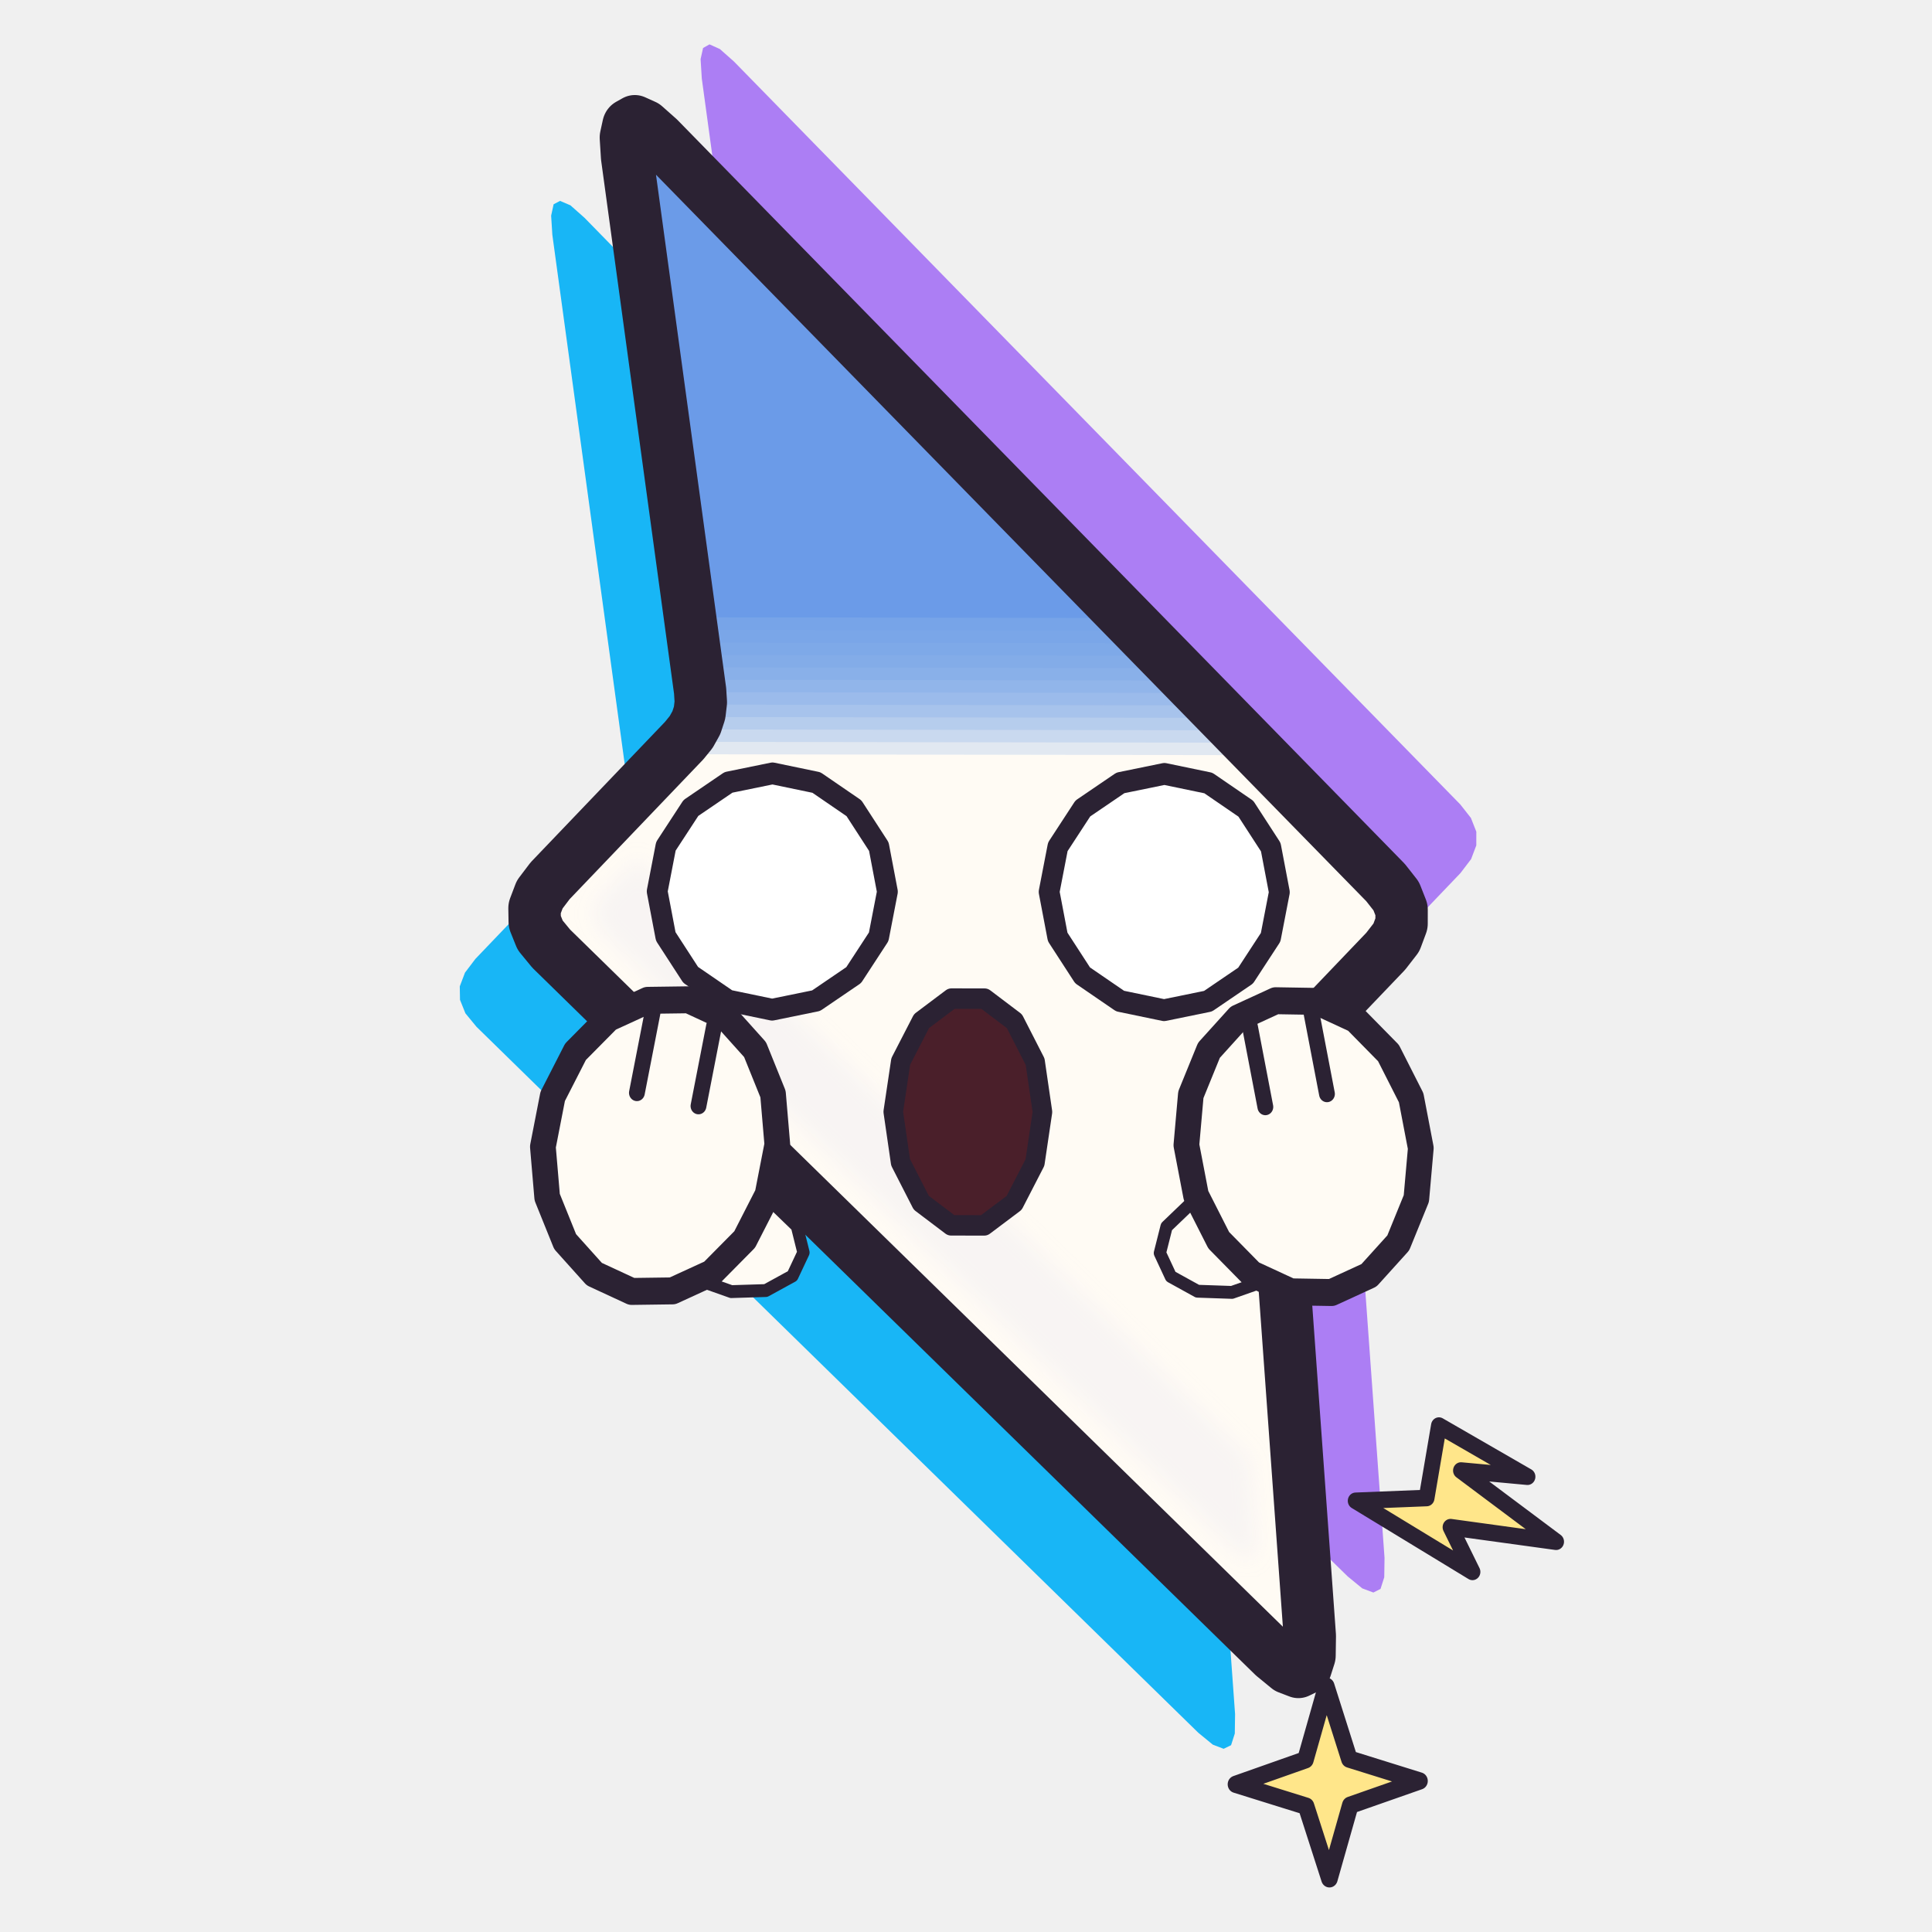
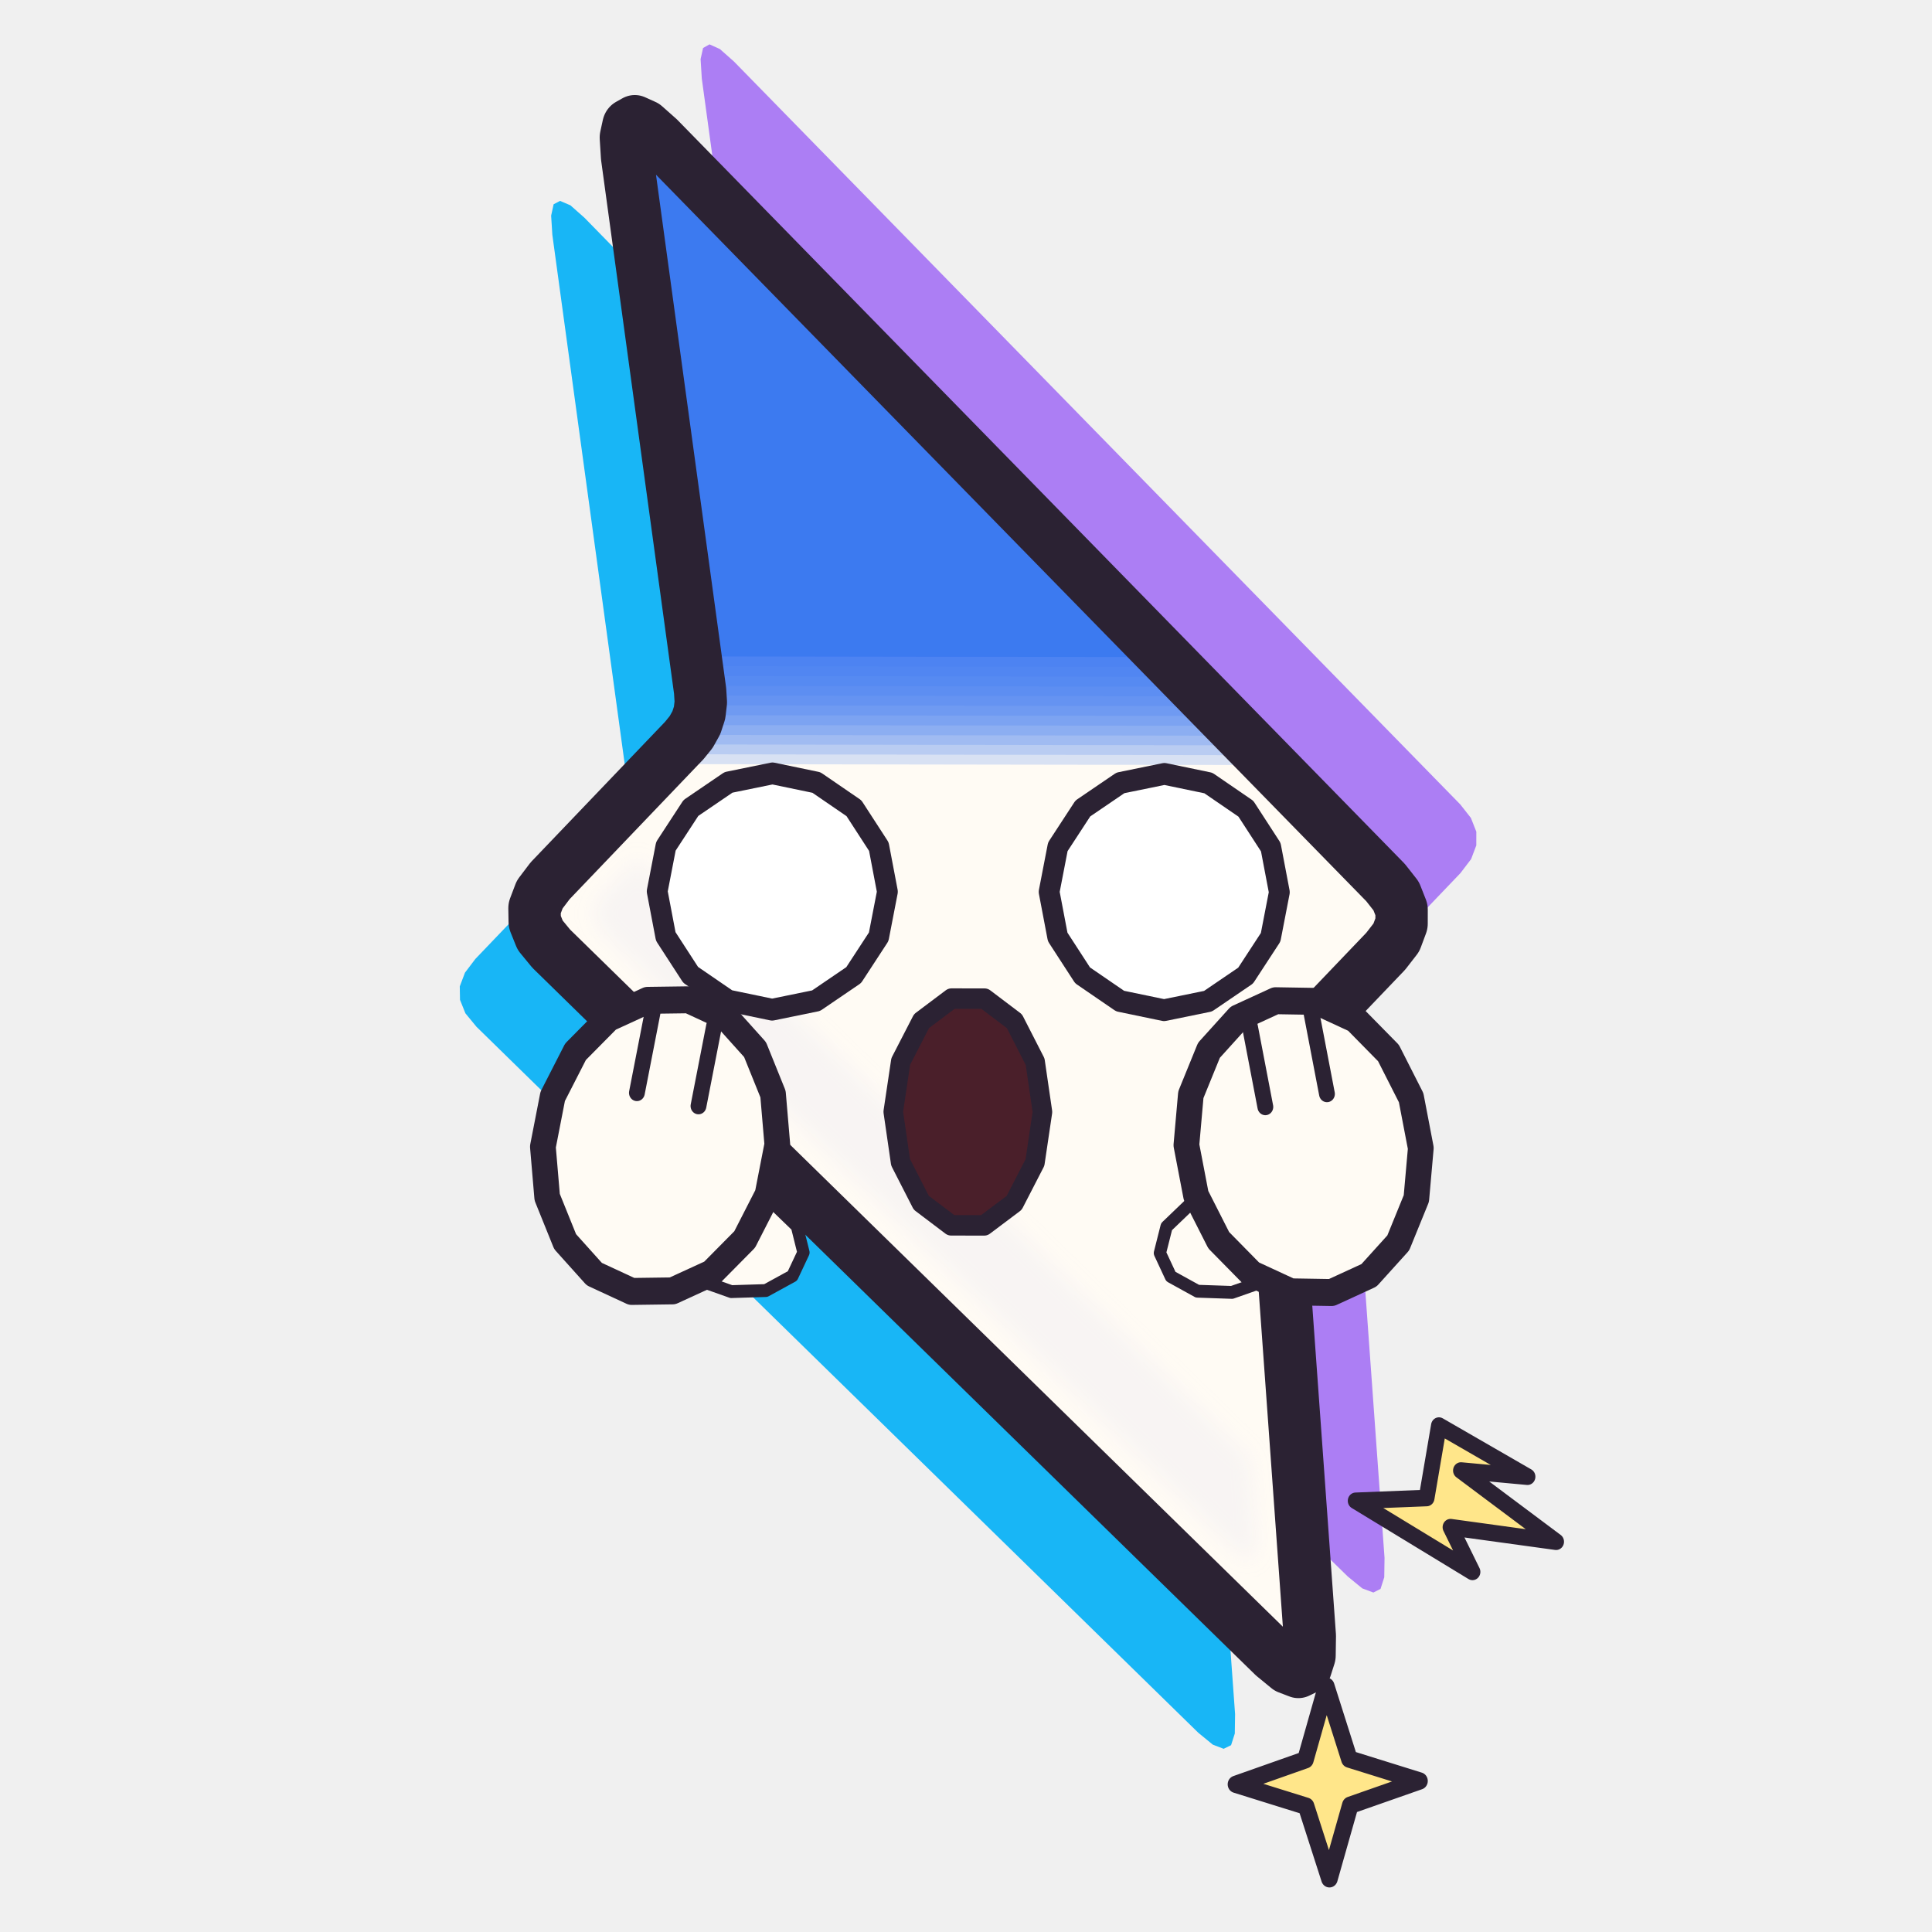
<svg xmlns="http://www.w3.org/2000/svg" viewBox="0 0 768 768" width="128" height="128">
  <defs>
    <filter id="scream-soft" x="-20%" y="-20%" width="140%" height="140%">
      <feGaussianBlur stdDeviation="4" />
    </filter>
    <path id="scream-0" d="M-1.6 -256.7 2.7 -262 4.8 -267.4 4.8 -272.7 2.6 -277.9 -1.8 -283.2 -296.2 -569.5 -301.9 -574.3 -306.1 -576 -308.7 -574.7 -309.7 -570.3 -309.2 -562.9 -279.3 -356.8 -279 -352.4 -279.6 -348.3 -280.8 -344.5 -282.9 -340.9 -285.7 -337.6 -339.9 -283.4 -344.1 -278.1 -346.2 -272.8 -346.1 -267.6 -343.9 -262.4 -339.4 -257.2 -46.8 14.8 -40.9 19.4 -36.5 21 -33.5 19.6 -32 15.1 -31.9 7.6 -47.8 -198.3 -47.8 -202.7 -47 -206.9 -45.6 -210.7 -43.5 -214.3 -40.6 -217.7Z" fill="#18B6F6" />
    <path id="scream-1" d="M58.8 -317.1 63.1 -322.5 65.2 -327.8 65.2 -333.1 63 -338.4 58.7 -343.6 -235.8 -629.9 -241.5 -634.7 -245.7 -636.5 -248.3 -635.1 -249.3 -630.8 -248.8 -623.3 -218.9 -417.2 -218.6 -412.9 -219.1 -408.8 -220.4 -404.9 -222.5 -401.3 -225.3 -398 -279.5 -343.8 -283.7 -338.5 -285.8 -333.2 -285.7 -328 -283.4 -322.8 -279 -317.6 13.6 -45.6 19.5 -41 24 -39.4 26.9 -40.8 28.4 -45.3 28.5 -52.8 12.6 -258.8 12.7 -263.2 13.4 -267.3 14.8 -271.1 16.9 -274.7 19.8 -278.1Z" fill="#AC7EF4" />
    <path id="scream-2" d="M28.6 -286.9 32.9 -292.2 35 -297.6 35 -302.9 32.8 -308.2 28.5 -313.4 -266 -599.7 -271.7 -604.5 -275.9 -606.3 -278.5 -604.9 -279.5 -600.5 -279 -593.1 -249.1 -387 -248.8 -382.6 -249.3 -378.5 -250.6 -374.7 -252.7 -371.1 -255.5 -367.8 -309.7 -313.6 -313.9 -308.3 -316 -303 -315.9 -297.8 -313.7 -292.6 -309.2 -287.4 -16.6 -15.4 -10.7 -10.8 -6.3 -9.2 -3.3 -10.6 -1.8 -15.1 -1.7 -22.6 -17.6 -228.6 -17.6 -232.9 -16.8 -237.1 -15.4 -240.9 -13.3 -244.5 -10.4 -247.9Z" fill="#FFFBF4" />
    <path id="scream-3" d="M-274.5 -322 -287.8 -308.8 -290.4 -305.6 -291.6 -302.4 -291.6 -299.3 -290.2 -296.1 -287.5 -293 -32.5 -56 -28.9 -53.2 -26.3 -52.2 -24.5 -53.1 -23.6 -55.8 -23.6 -60.3 -25.9 -91Z" fill="#E2DCF2" fill-opacity="0.22" filter="url(#scream-soft)" />
-     <path id="scream-4" d="M-76.4 -415.4 -266 -599.7 -271.7 -604.5 -275.9 -606.3 -278.5 -604.9 -279.5 -600.5 -279 -593.1 -253.2 -415.4Z" fill="#6C9BEA" />
-     <path id="scream-5" d="M-76.4 -415.4 -266 -599.7 -271.7 -604.5 -275.9 -606.3 -278.5 -604.9 -279.5 -600.5 -279 -593.1 -253.2 -415.4Z" fill="#6C9BEA" fill-opacity="0.2" />
-     <path id="scream-6" d="M-71.4 -410.6 -266 -599.7 -271.7 -604.5 -275.9 -606.3 -278.5 -604.9 -279.5 -600.5 -279 -593.1 -252.5 -410.6Z" fill="#6C9BEA" fill-opacity="0.2" />
-     <path id="scream-7" d="M-66.5 -405.7 -266 -599.7 -271.7 -604.5 -275.9 -606.3 -278.5 -604.9 -279.5 -600.5 -279 -593.1 -251.8 -405.7Z" fill="#6C9BEA" fill-opacity="0.2" />
-     <path id="scream-8" d="M-61.6 -400.9 -266 -599.7 -271.7 -604.5 -275.9 -606.3 -278.5 -604.9 -279.5 -600.5 -279 -593.1 -251.1 -400.9Z" fill="#6C9BEA" fill-opacity="0.2" />
-     <path id="scream-9" d="M-56.6 -396.1 -266 -599.7 -271.7 -604.5 -275.9 -606.3 -278.5 -604.9 -279.5 -600.5 -279 -593.1 -250.4 -396.1Z" fill="#6C9BEA" fill-opacity="0.2" />
-     <path id="scream-a" d="M-51.7 -391.3 -266 -599.7 -271.7 -604.5 -275.9 -606.3 -278.5 -604.9 -279.5 -600.5 -279 -593.1 -249.7 -391.3Z" fill="#6C9BEA" fill-opacity="0.2" />
-     <path id="scream-b" d="M-46.7 -386.5 -266 -599.7 -271.7 -604.5 -275.9 -606.3 -278.5 -604.9 -279.5 -600.5 -279 -593.1 -249.1 -387 -249.1 -386.5Z" fill="#6C9BEA" fill-opacity="0.2" />
-     <path id="scream-c" d="M-41.8 -381.7 -266 -599.7 -271.7 -604.5 -275.9 -606.3 -278.5 -604.9 -279.5 -600.5 -279 -593.1 -249.1 -387 -248.8 -382.6 -249 -381.7Z" fill="#6C9BEA" fill-opacity="0.2" />
-     <path id="scream-d" d="M-36.8 -376.9 -266 -599.7 -271.7 -604.5 -275.9 -606.3 -278.5 -604.9 -279.5 -600.5 -279 -593.1 -249.1 -387 -248.8 -382.6 -249.3 -378.5 -249.9 -376.9Z" fill="#6C9BEA" fill-opacity="0.2" />
-     <path id="scream-e" d="M-31.9 -372.1 -266 -599.7 -271.7 -604.5 -275.9 -606.3 -278.5 -604.9 -279.5 -600.5 -279 -593.1 -249.1 -387 -248.8 -382.6 -249.3 -378.5 -250.6 -374.7 -252.1 -372.1Z" fill="#6C9BEA" fill-opacity="0.2" />
-     <path id="scream-f" d="M-27 -367.3 -266 -599.7 -271.7 -604.5 -275.9 -606.3 -278.5 -604.9 -279.5 -600.5 -279 -593.1 -249.1 -387 -248.8 -382.6 -249.3 -378.5 -250.6 -374.7 -252.7 -371.1 -255.5 -367.8 -256 -367.3Z" fill="#6C9BEA" fill-opacity="0.2" />
-     <path id="scream-g" d="M-22 -362.5 -266 -599.7 -271.7 -604.5 -275.9 -606.3 -278.5 -604.9 -279.5 -600.5 -279 -593.1 -249.1 -387 -248.8 -382.6 -249.3 -378.5 -250.6 -374.7 -252.7 -371.1 -255.5 -367.8 -260.8 -362.5Z" fill="#6C9BEA" fill-opacity="0.2" />
+     <path id="scream-4" d="M-60.8 -400.3 -266 -599.7 -271.7 -604.5 -275.9 -606.3 -278.5 -604.9 -279.5 -600.5 -279 -593.1 -251 -400.3Z" fill="#3C7CF0" />
+     <path id="scream-5" d="M-60.8 -400.3 -266 -599.7 -271.7 -604.5 -275.9 -606.3 -278.5 -604.9 -279.5 -600.5 -279 -593.1 -251 -400.3Z" fill="#3C7CF0" fill-opacity="0.2" />
+     <path id="scream-6" d="M-57 -396.5 -266 -599.7 -271.7 -604.5 -275.9 -606.3 -278.5 -604.9 -279.5 -600.5 -279 -593.1 -250.5 -396.5Z" fill="#3C7CF0" fill-opacity="0.2" />
+     <path id="scream-7" d="M-53.1 -392.7 -266 -599.7 -271.7 -604.5 -275.9 -606.3 -278.5 -604.9 -279.5 -600.5 -279 -593.1 -249.9 -392.7Z" fill="#3C7CF0" fill-opacity="0.2" />
+     <path id="scream-8" d="M-49.2 -388.9 -266 -599.7 -271.7 -604.5 -275.9 -606.3 -278.5 -604.9 -279.5 -600.5 -279 -593.1 -249.4 -388.9Z" fill="#3C7CF0" fill-opacity="0.2" />
+     <path id="scream-9" d="M-45.3 -385.2 -266 -599.7 -271.7 -604.5 -275.9 -606.3 -278.5 -604.9 -279.5 -600.5 -279 -593.1 -249.1 -387 -249 -385.2Z" fill="#3C7CF0" fill-opacity="0.2" />
+     <path id="scream-a" d="M-41.4 -381.4 -266 -599.7 -271.7 -604.5 -275.9 -606.3 -278.5 -604.9 -279.5 -600.5 -279 -593.1 -249.1 -387 -248.8 -382.6 -249 -381.4Z" fill="#3C7CF0" fill-opacity="0.2" />
+     <path id="scream-b" d="M-37.5 -377.6 -266 -599.7 -271.7 -604.5 -275.9 -606.3 -278.5 -604.9 -279.5 -600.5 -279 -593.1 -249.1 -387 -248.8 -382.6 -249.3 -378.5 -249.7 -377.6Z" fill="#3C7CF0" fill-opacity="0.2" />
+     <path id="scream-c" d="M-33.7 -373.8 -266 -599.7 -271.7 -604.5 -275.9 -606.3 -278.5 -604.9 -279.5 -600.5 -279 -593.1 -249.1 -387 -248.8 -382.6 -249.3 -378.5 -250.6 -374.7 -251.1 -373.8Z" fill="#3C7CF0" fill-opacity="0.2" />
+     <path id="scream-d" d="M-29.8 -370 -266 -599.7 -271.7 -604.5 -275.9 -606.3 -278.5 -604.9 -279.5 -600.5 -279 -593.1 -249.1 -387 -248.8 -382.6 -249.3 -378.5 -250.6 -374.7 -252.7 -371.1 -253.6 -370Z" fill="#3C7CF0" fill-opacity="0.2" />
+     <path id="scream-e" d="M-25.9 -366.3 -266 -599.7 -271.7 -604.5 -275.9 -606.3 -278.5 -604.9 -279.5 -600.5 -279 -593.1 -249.1 -387 -248.8 -382.6 -249.3 -378.5 -250.6 -374.7 -252.7 -371.1 -255.5 -367.8 -257 -366.3Z" fill="#3C7CF0" fill-opacity="0.2" />
+     <path id="scream-f" d="M-22 -362.5 -266 -599.7 -271.7 -604.5 -275.9 -606.3 -278.5 -604.9 -279.5 -600.5 -279 -593.1 -249.1 -387 -248.8 -382.6 -249.3 -378.5 -250.6 -374.7 -252.7 -371.1 -255.5 -367.8 -260.8 -362.5Z" fill="#3C7CF0" fill-opacity="0.2" />
+     <path id="scream-g" d="M-18.1 -358.7 -266 -599.7 -271.7 -604.5 -275.9 -606.3 -278.5 -604.9 -279.5 -600.5 -279 -593.1 -249.1 -387 -248.8 -382.6 -249.3 -378.5 -250.6 -374.7 -252.7 -371.1 -255.5 -367.8 -264.6 -358.7Z" fill="#3C7CF0" fill-opacity="0.2" />
    <path id="scream-h" d="M28.6 -286.9 32.9 -292.2 35 -297.6 35 -302.9 32.8 -308.2 28.5 -313.4 -266 -599.7 -271.7 -604.5 -275.9 -606.3 -278.5 -604.9 -279.5 -600.5 -279 -593.1 -249.1 -387 -248.8 -382.6 -249.3 -378.5 -250.6 -374.7 -252.7 -371.1 -255.5 -367.8 -309.7 -313.6 -313.9 -308.3 -316 -303 -315.9 -297.8 -313.7 -292.6 -309.2 -287.4 -16.6 -15.4 -10.7 -10.8 -6.3 -9.2 -3.3 -10.6 -1.8 -15.1 -1.7 -22.6 -17.6 -228.6 -17.6 -232.9 -16.8 -237.1 -15.4 -240.9 -13.3 -244.5 -10.4 -247.9Z" fill="none" stroke="#2B2233" stroke-width="21.2" />
    <path id="scream-i" d="M42.8 33.3 14.8 42.7 6.4 71.1 -3.1 43.1 -31.5 34.7 -3.4 25.2 5 -3.2 14.4 24.9Z" fill="#FFE68A" />
    <path id="scream-j" d="M42.8 33.3 14.8 42.7 6.4 71.1 -3.1 43.1 -31.5 34.7 -3.4 25.2 5 -3.2 14.4 24.9Z" fill="none" stroke="#2B2233" stroke-width="6.7" />
    <path id="scream-k" d="M46.6 0 43.1 17.4 33 32.2 17.8 42.1 0 45.6 -17.8 42.1 -33 32.2 -43.1 17.4 -46.6 0 -43.1 -17.4 -33 -32.2 -17.8 -42.1 0 -45.6 17.8 -42.1 33 -32.2 43.1 -17.4Z" fill="#FFFFFF" />
    <path id="scream-l" d="M46.6 0 43.1 17.4 33 32.2 17.8 42.1 0 45.6 -17.8 42.1 -33 32.2 -43.1 17.4 -46.6 0 -43.1 -17.4 -33 -32.2 -17.8 -42.1 0 -45.6 17.8 -42.1 33 -32.2 43.1 -17.4Z" fill="none" stroke="#2B2233" stroke-width="8.4" />
    <path id="scream-m" d="M30.2 -147.3 27.2 -127.8 18.8 -112.2 6.7 -103.5 -6.7 -103.5 -18.8 -112.2 -27.2 -127.8 -30.2 -147.3 -27.2 -166.7 -18.8 -182.3 -6.7 -191 6.7 -191 18.8 -182.3 27.2 -166.7Z" fill="#4A1F2A" />
    <path id="scream-n" d="M30.2 -147.3 27.2 -127.8 18.8 -112.2 6.7 -103.5 -6.7 -103.5 -18.8 -112.2 -27.2 -127.8 -30.2 -147.3 -27.2 -166.7 -18.8 -182.3 -6.7 -191 6.7 -191 18.8 -182.3 27.2 -166.7Z" fill="none" stroke="#2B2233" stroke-width="7.9" />
    <path id="scream-o" d="M-8 -31 -6.8 -22.1 -8.9 -13.6 -13.6 -7.8 -19.8 -6.1 -25.7 -9 -29.8 -15.9 -30.9 -24.7 -28.9 -33.2 -24.1 -39.1 -18 -40.7 -12.1 -37.8Z" fill="#FFFBF4" />
    <path id="scream-p" d="M-8 -31 -6.8 -22.1 -8.9 -13.6 -13.6 -7.8 -19.8 -6.1 -25.7 -9 -29.8 -15.9 -30.9 -24.7 -28.9 -33.2 -24.1 -39.1 -18 -40.7 -12.1 -37.8Z" fill="none" stroke="#2B2233" stroke-width="3.1" />
    <path id="scream-q" d="M35.9 0 33.7 10.1 27.5 18.9 17.9 25.5 6.2 29 -6.2 29 -17.9 25.5 -27.5 18.9 -33.7 10.1 -35.9 0 -33.7 -10.1 -27.5 -18.9 -17.9 -25.5 -6.2 -29 6.2 -29 17.9 -25.5 27.5 -18.9 33.7 -10.1Z" fill="#FFFBF4" />
    <path id="scream-r" d="M35.9 0 33.7 10.1 27.5 18.9 17.9 25.5 6.2 29 -6.2 29 -17.9 25.5 -27.5 18.9 -33.7 10.1 -35.9 0 -33.7 -10.1 -27.5 -18.9 -17.9 -25.5 -6.2 -29 6.2 -29 17.9 -25.5 27.5 -18.9 33.7 -10.1Z" fill="none" stroke="#2B2233" stroke-width="6.5" />
    <path id="scream-s" d="M11.3 -7.6 31 -7.6" fill="none" stroke="#2B2233" stroke-width="4" />
    <path id="scream-t" d="M11.3 8.3 31 8.3" fill="none" stroke="#2B2233" stroke-width="4" />
    <path id="scream-u" d="M0 0 30.3 -27.5 19.3 -2.8 57.8 -30.3 38.6 8.3 57.8 5.5 16.5 41.3 24.8 13.8Z" fill="#FFE68A" />
    <path id="scream-v" d="M0 0 30.3 -27.5 19.3 -2.8 57.8 -30.3 38.6 8.3 57.8 5.5 16.5 41.3 24.8 13.8Z" fill="none" stroke="#2B2233" stroke-width="6.4" />
  </defs>
  <g stroke-linecap="round" stroke-linejoin="round">
    <use href="#scream-0" transform="matrix(0.982 0.0015 -0.0016 1.03 522.3 673.6)" />
    <use href="#scream-1" transform="matrix(0.982 0.0015 -0.0016 1.03 522.3 673.6)" />
    <use href="#scream-2" transform="matrix(0.982 0.0015 -0.0016 1.03 522.3 673.6)" />
    <use href="#scream-3" transform="matrix(0.982 0.0015 -0.0016 1.03 522.3 673.6)" />
    <use href="#scream-4" transform="matrix(0.982 0.0015 -0.0016 1.03 522.3 673.6)" />
    <use href="#scream-5" transform="matrix(0.982 0.0015 -0.0016 1.03 522.3 673.6)" />
    <use href="#scream-6" transform="matrix(0.982 0.0015 -0.0016 1.03 522.3 673.6)" />
    <use href="#scream-7" transform="matrix(0.982 0.0015 -0.0016 1.03 522.3 673.6)" />
    <use href="#scream-8" transform="matrix(0.982 0.0015 -0.0016 1.03 522.3 673.6)" />
    <use href="#scream-9" transform="matrix(0.982 0.0015 -0.0016 1.03 522.3 673.6)" />
    <use href="#scream-a" transform="matrix(0.982 0.0015 -0.0016 1.03 522.3 673.6)" />
    <use href="#scream-b" transform="matrix(0.982 0.0015 -0.0016 1.03 522.3 673.6)" />
    <use href="#scream-c" transform="matrix(0.982 0.0015 -0.0016 1.03 522.3 673.6)" />
    <use href="#scream-d" transform="matrix(0.982 0.0015 -0.0016 1.03 522.3 673.6)" />
    <use href="#scream-e" transform="matrix(0.982 0.0015 -0.0016 1.03 522.3 673.6)" />
    <use href="#scream-f" transform="matrix(0.982 0.0015 -0.0016 1.03 522.3 673.6)" />
    <use href="#scream-g" transform="matrix(0.982 0.0015 -0.0016 1.03 522.3 673.6)" />
    <use href="#scream-h" transform="matrix(0.982 0.0015 -0.0016 1.03 522.3 673.6)" />
    <use href="#scream-i" transform="matrix(0.982 0.0015 -0.0016 1.03 522.3 673.6)" />
    <use href="#scream-j" transform="matrix(0.982 0.0015 -0.0016 1.03 522.3 673.6)" />
    <use href="#scream-k" transform="matrix(0.982 0.0015 -0.0016 1.03 307 354.4)" />
    <use href="#scream-l" transform="matrix(0.982 0.0015 -0.0016 1.03 307 354.4)" />
    <use href="#scream-k" transform="matrix(0.982 0.0015 -0.0016 1.03 462.8 354.6)" />
    <use href="#scream-l" transform="matrix(0.982 0.0015 -0.0016 1.03 462.8 354.6)" />
    <use href="#scream-m" transform="matrix(0.982 0.0015 -0.0016 1.03 384.5 593.7)" />
    <use href="#scream-n" transform="matrix(0.982 0.0015 -0.0016 1.03 384.5 593.7)" />
    <use href="#scream-o" transform="matrix(0.3147 -1.6147 -1.5394 -0.3298 262.4 455.4)" />
    <use href="#scream-p" transform="matrix(0.3147 -1.6147 -1.5394 -0.3298 262.4 455.4)" />
    <use href="#scream-q" transform="matrix(0.3147 -1.6147 -1.5394 -0.3298 262.4 455.4)" />
    <use href="#scream-r" transform="matrix(0.3147 -1.6147 -1.5394 -0.3298 262.4 455.4)" />
    <use href="#scream-s" transform="matrix(0.3147 -1.6147 -1.5394 -0.3298 262.4 455.4)" />
    <use href="#scream-t" transform="matrix(0.3147 -1.6147 -1.5394 -0.3298 262.4 455.4)" />
    <use href="#scream-o" transform="matrix(-0.3096 -1.6156 1.5404 -0.325 518.2 455.8)" />
    <use href="#scream-p" transform="matrix(-0.3096 -1.6156 1.5404 -0.325 518.2 455.8)" />
    <use href="#scream-q" transform="matrix(-0.3096 -1.6156 1.5404 -0.325 518.2 455.8)" />
    <use href="#scream-r" transform="matrix(-0.3096 -1.6156 1.5404 -0.325 518.2 455.8)" />
    <use href="#scream-s" transform="matrix(-0.3096 -1.6156 1.5404 -0.325 518.2 455.8)" />
    <use href="#scream-t" transform="matrix(-0.3096 -1.6156 1.5404 -0.325 518.2 455.8)" />
    <use href="#scream-u" transform="matrix(0.319 0.9741 -0.9287 0.3348 572 566.7)" />
    <use href="#scream-v" transform="matrix(0.319 0.9741 -0.9287 0.3348 572 566.7)" />
  </g>
</svg>
